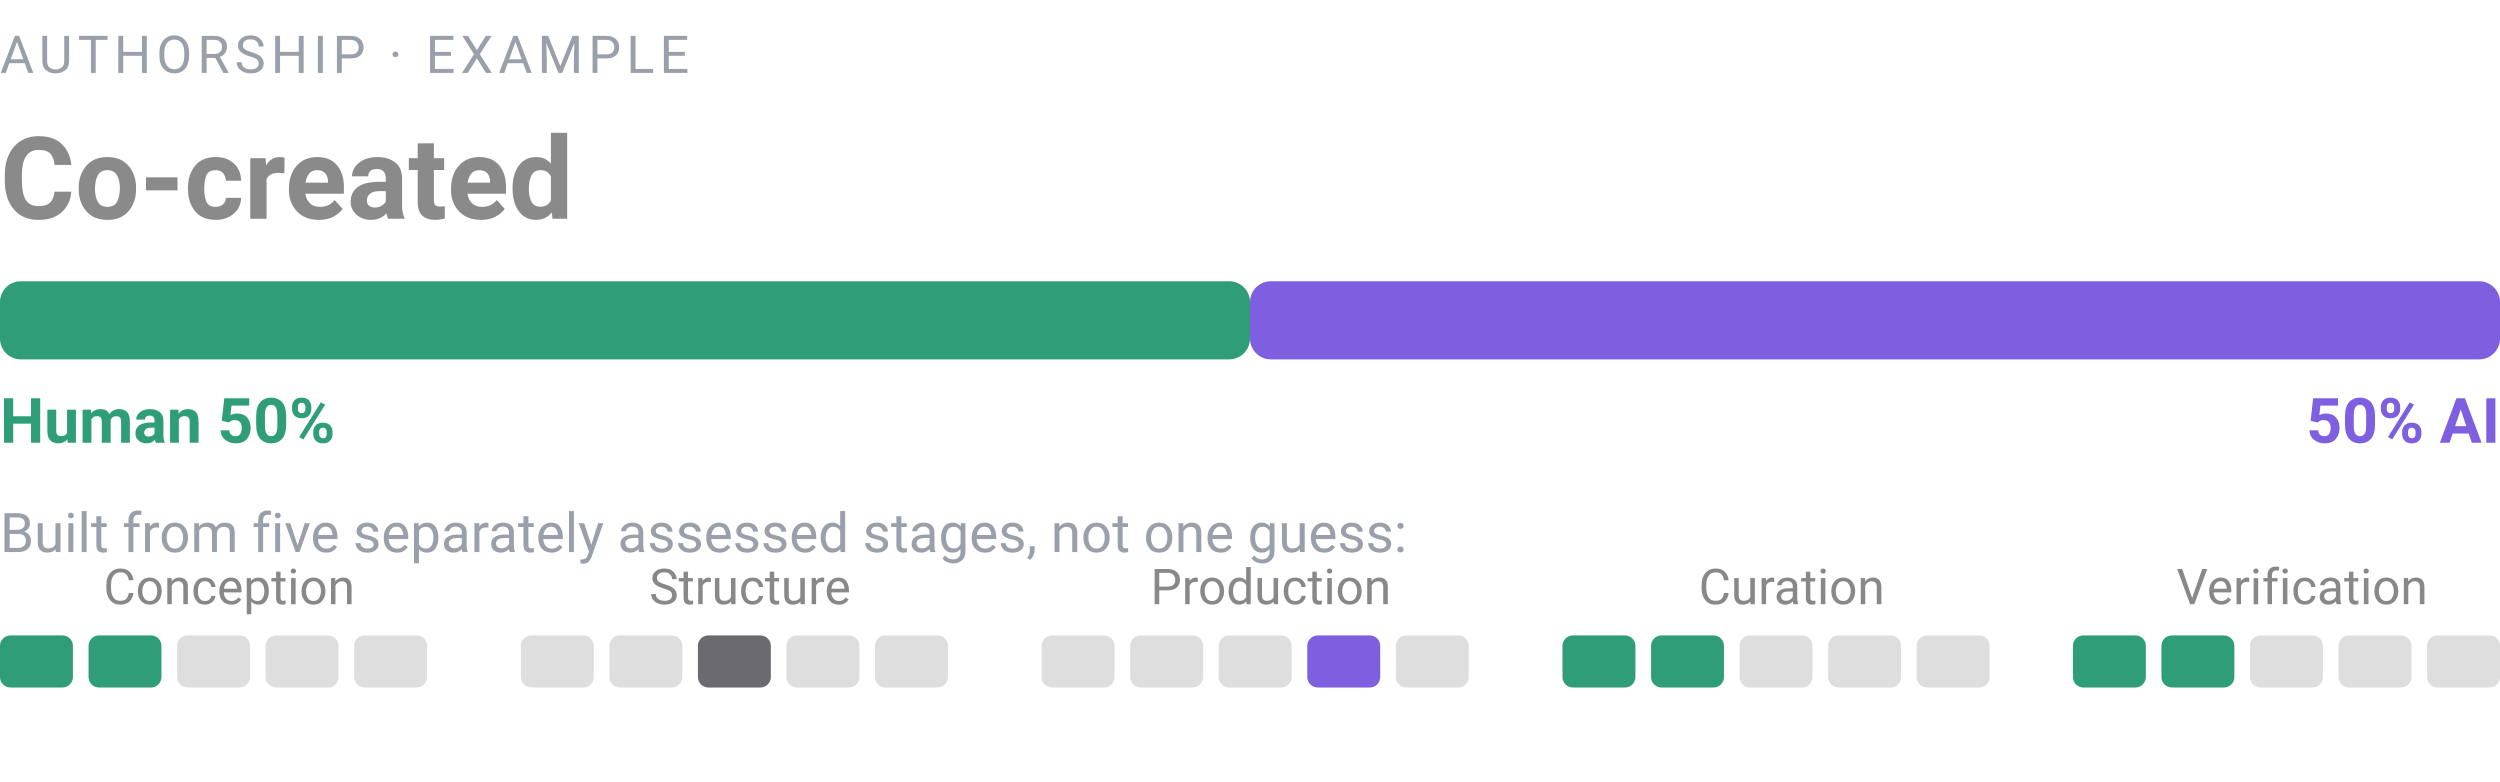
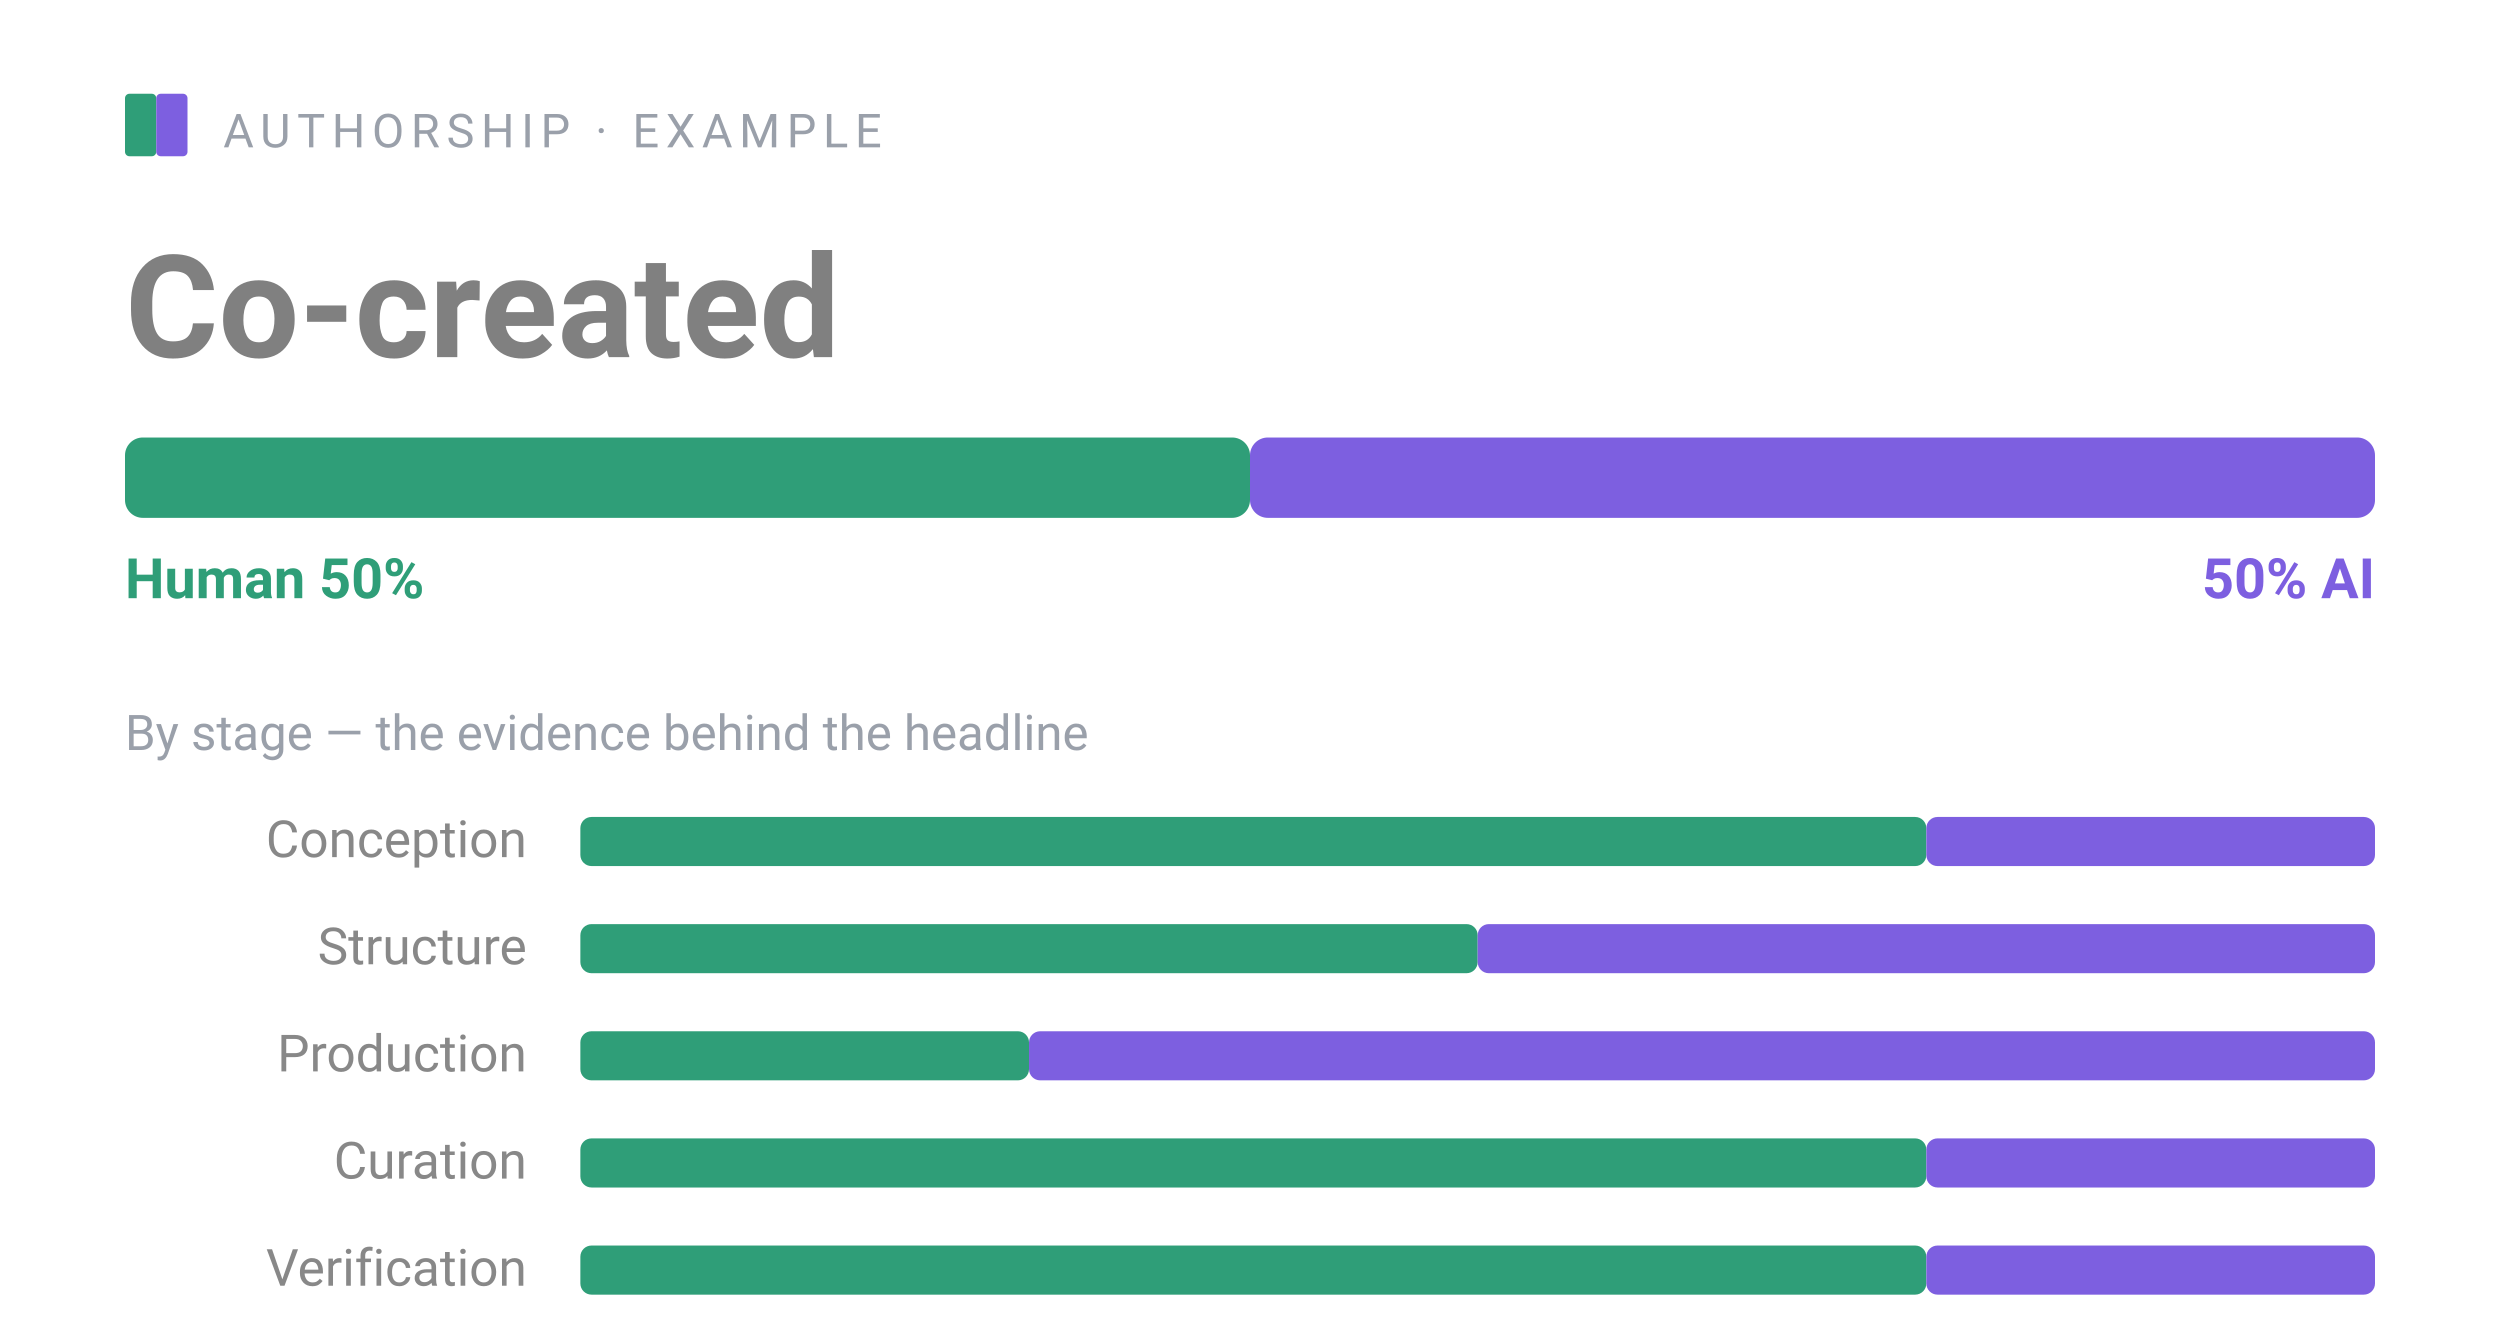
- <svg xmlns="http://www.w3.org/2000/svg" viewBox="0 0 480 150" width="480" height="150" font-family="-apple-system, BlinkMacSystemFont, 'Segoe UI', Roboto, Helvetica, Arial, sans-serif" role="img" aria-label="Illustrative example reading: band Co-created, Human 50%, AI 50%. Built from five separately assessed stages — Conception, Structure, Production, Curation, Verification — each shown as its own small indicator, rather than one guessed number.">
-   <text x="0" y="14" font-size="10" letter-spacing="1" fill="#9aa0aa">AUTHORSHIP · EXAMPLE</text>
-   <text x="0" y="42" font-size="22" font-weight="700" fill="#8a8a8a">Co-created</text>
-   <rect x="0" y="54" width="240" height="15" rx="4" fill="#2f9e78" />
-   <rect x="240" y="54" width="240" height="15" rx="4" fill="#7d5fe0" />
-   <text x="0" y="85" font-size="12" font-weight="600" fill="#2f9e78">Human 50%</text>
-   <text x="480" y="85" font-size="12" font-weight="600" fill="#7d5fe0" text-anchor="end">50% AI</text>
-   <text x="0" y="106" font-size="10.5" fill="#9aa0aa">Built from five separately assessed stages, not one guess:</text>
-   <g transform="translate(0,116)">
-     <text x="44" y="0" font-size="9.5" fill="#888888" text-anchor="middle">Conception</text>
-     <rect x="0" y="6" width="14" height="10" rx="2" fill="#2f9e78" />
-     <rect x="17" y="6" width="14" height="10" rx="2" fill="#2f9e78" />
-     <rect x="34" y="6" width="14" height="10" rx="2" fill="#8f8f8f" fill-opacity="0.3" />
-     <rect x="51" y="6" width="14" height="10" rx="2" fill="#8f8f8f" fill-opacity="0.3" />
-     <rect x="68" y="6" width="14" height="10" rx="2" fill="#8f8f8f" fill-opacity="0.3" />
-   </g>
-   <g transform="translate(100,116)">
-     <text x="44" y="0" font-size="9.5" fill="#888888" text-anchor="middle">Structure</text>
-     <rect x="0" y="6" width="14" height="10" rx="2" fill="#8f8f8f" fill-opacity="0.3" />
-     <rect x="17" y="6" width="14" height="10" rx="2" fill="#8f8f8f" fill-opacity="0.3" />
-     <rect x="34" y="6" width="14" height="10" rx="2" fill="#6a6a70" />
-     <rect x="51" y="6" width="14" height="10" rx="2" fill="#8f8f8f" fill-opacity="0.3" />
-     <rect x="68" y="6" width="14" height="10" rx="2" fill="#8f8f8f" fill-opacity="0.3" />
-   </g>
-   <g transform="translate(200,116)">
-     <text x="44" y="0" font-size="9.5" fill="#888888" text-anchor="middle">Production</text>
-     <rect x="0" y="6" width="14" height="10" rx="2" fill="#8f8f8f" fill-opacity="0.3" />
-     <rect x="17" y="6" width="14" height="10" rx="2" fill="#8f8f8f" fill-opacity="0.3" />
-     <rect x="34" y="6" width="14" height="10" rx="2" fill="#8f8f8f" fill-opacity="0.3" />
-     <rect x="51" y="6" width="14" height="10" rx="2" fill="#7d5fe0" />
-     <rect x="68" y="6" width="14" height="10" rx="2" fill="#8f8f8f" fill-opacity="0.3" />
-   </g>
-   <g transform="translate(300,116)">
-     <text x="44" y="0" font-size="9.5" fill="#888888" text-anchor="middle">Curation</text>
-     <rect x="0" y="6" width="14" height="10" rx="2" fill="#2f9e78" />
-     <rect x="17" y="6" width="14" height="10" rx="2" fill="#2f9e78" />
-     <rect x="34" y="6" width="14" height="10" rx="2" fill="#8f8f8f" fill-opacity="0.3" />
-     <rect x="51" y="6" width="14" height="10" rx="2" fill="#8f8f8f" fill-opacity="0.3" />
-     <rect x="68" y="6" width="14" height="10" rx="2" fill="#8f8f8f" fill-opacity="0.3" />
-   </g>
-   <g transform="translate(398,116)">
-     <text x="44" y="0" font-size="9.5" fill="#888888" text-anchor="middle">Verification</text>
-     <rect x="0" y="6" width="14" height="10" rx="2" fill="#2f9e78" />
-     <rect x="17" y="6" width="14" height="10" rx="2" fill="#2f9e78" />
-     <rect x="34" y="6" width="14" height="10" rx="2" fill="#8f8f8f" fill-opacity="0.3" />
-     <rect x="51" y="6" width="14" height="10" rx="2" fill="#8f8f8f" fill-opacity="0.3" />
-     <rect x="68" y="6" width="14" height="10" rx="2" fill="#8f8f8f" fill-opacity="0.3" />
-   </g>
+ <svg xmlns="http://www.w3.org/2000/svg" viewBox="0 0 560 300" width="560" height="300" font-family="-apple-system, BlinkMacSystemFont, 'Segoe UI', Roboto, Helvetica, Arial, sans-serif" role="img" aria-label="Illustrative example reading. Headline band: Co-created, Human 50% / AI 50%. Built from five separately assessed stages, each shown as its own teal/violet split bar — Conception 75% human, Structure 50/50, Production 25% human / 75% AI, Curation 75% human, Verification 75% human.">
+   <rect x="28" y="21" width="7" height="14" rx="1" fill="#2f9e78" />
+   <rect x="35" y="21" width="7" height="14" rx="1" fill="#7d5fe0" />
+   <text x="50" y="33" font-size="10.5" letter-spacing="1.5" fill="#9aa0aa">AUTHORSHIP · EXAMPLE</text>
+   <text x="28" y="80" font-size="32" font-weight="700" fill="#808080">Co-created</text>
+   <rect x="28" y="98" width="252" height="18" rx="4" fill="#2f9e78" />
+   <rect x="280" y="98" width="252" height="18" rx="4" fill="#7d5fe0" />
+   <text x="28" y="134" font-size="12.5" font-weight="600" fill="#2f9e78">Human 50%</text>
+   <text x="532" y="134" font-size="12.5" font-weight="600" fill="#7d5fe0" text-anchor="end">50% AI</text>
+   <text x="28" y="168" font-size="11" fill="#9aa0aa">By stage — the evidence behind the headline</text>
+   <text x="118" y="192" font-size="11.5" fill="#888888" text-anchor="end">Conception</text>
+   <rect x="130" y="183" width="301.5" height="11" rx="2.5" fill="#2f9e78" />
+   <rect x="431.5" y="183" width="100.5" height="11" rx="2.5" fill="#7d5fe0" />
+   <text x="118" y="216" font-size="11.5" fill="#888888" text-anchor="end">Structure</text>
+   <rect x="130" y="207" width="201" height="11" rx="2.5" fill="#2f9e78" />
+   <rect x="331" y="207" width="201" height="11" rx="2.5" fill="#7d5fe0" />
+   <text x="118" y="240" font-size="11.5" fill="#888888" text-anchor="end">Production</text>
+   <rect x="130" y="231" width="100.5" height="11" rx="2.5" fill="#2f9e78" />
+   <rect x="230.5" y="231" width="301.5" height="11" rx="2.5" fill="#7d5fe0" />
+   <text x="118" y="264" font-size="11.5" fill="#888888" text-anchor="end">Curation</text>
+   <rect x="130" y="255" width="301.5" height="11" rx="2.5" fill="#2f9e78" />
+   <rect x="431.5" y="255" width="100.5" height="11" rx="2.5" fill="#7d5fe0" />
+   <text x="118" y="288" font-size="11.5" fill="#888888" text-anchor="end">Verification</text>
+   <rect x="130" y="279" width="301.5" height="11" rx="2.5" fill="#2f9e78" />
+   <rect x="431.5" y="279" width="100.5" height="11" rx="2.5" fill="#7d5fe0" />
</svg>
